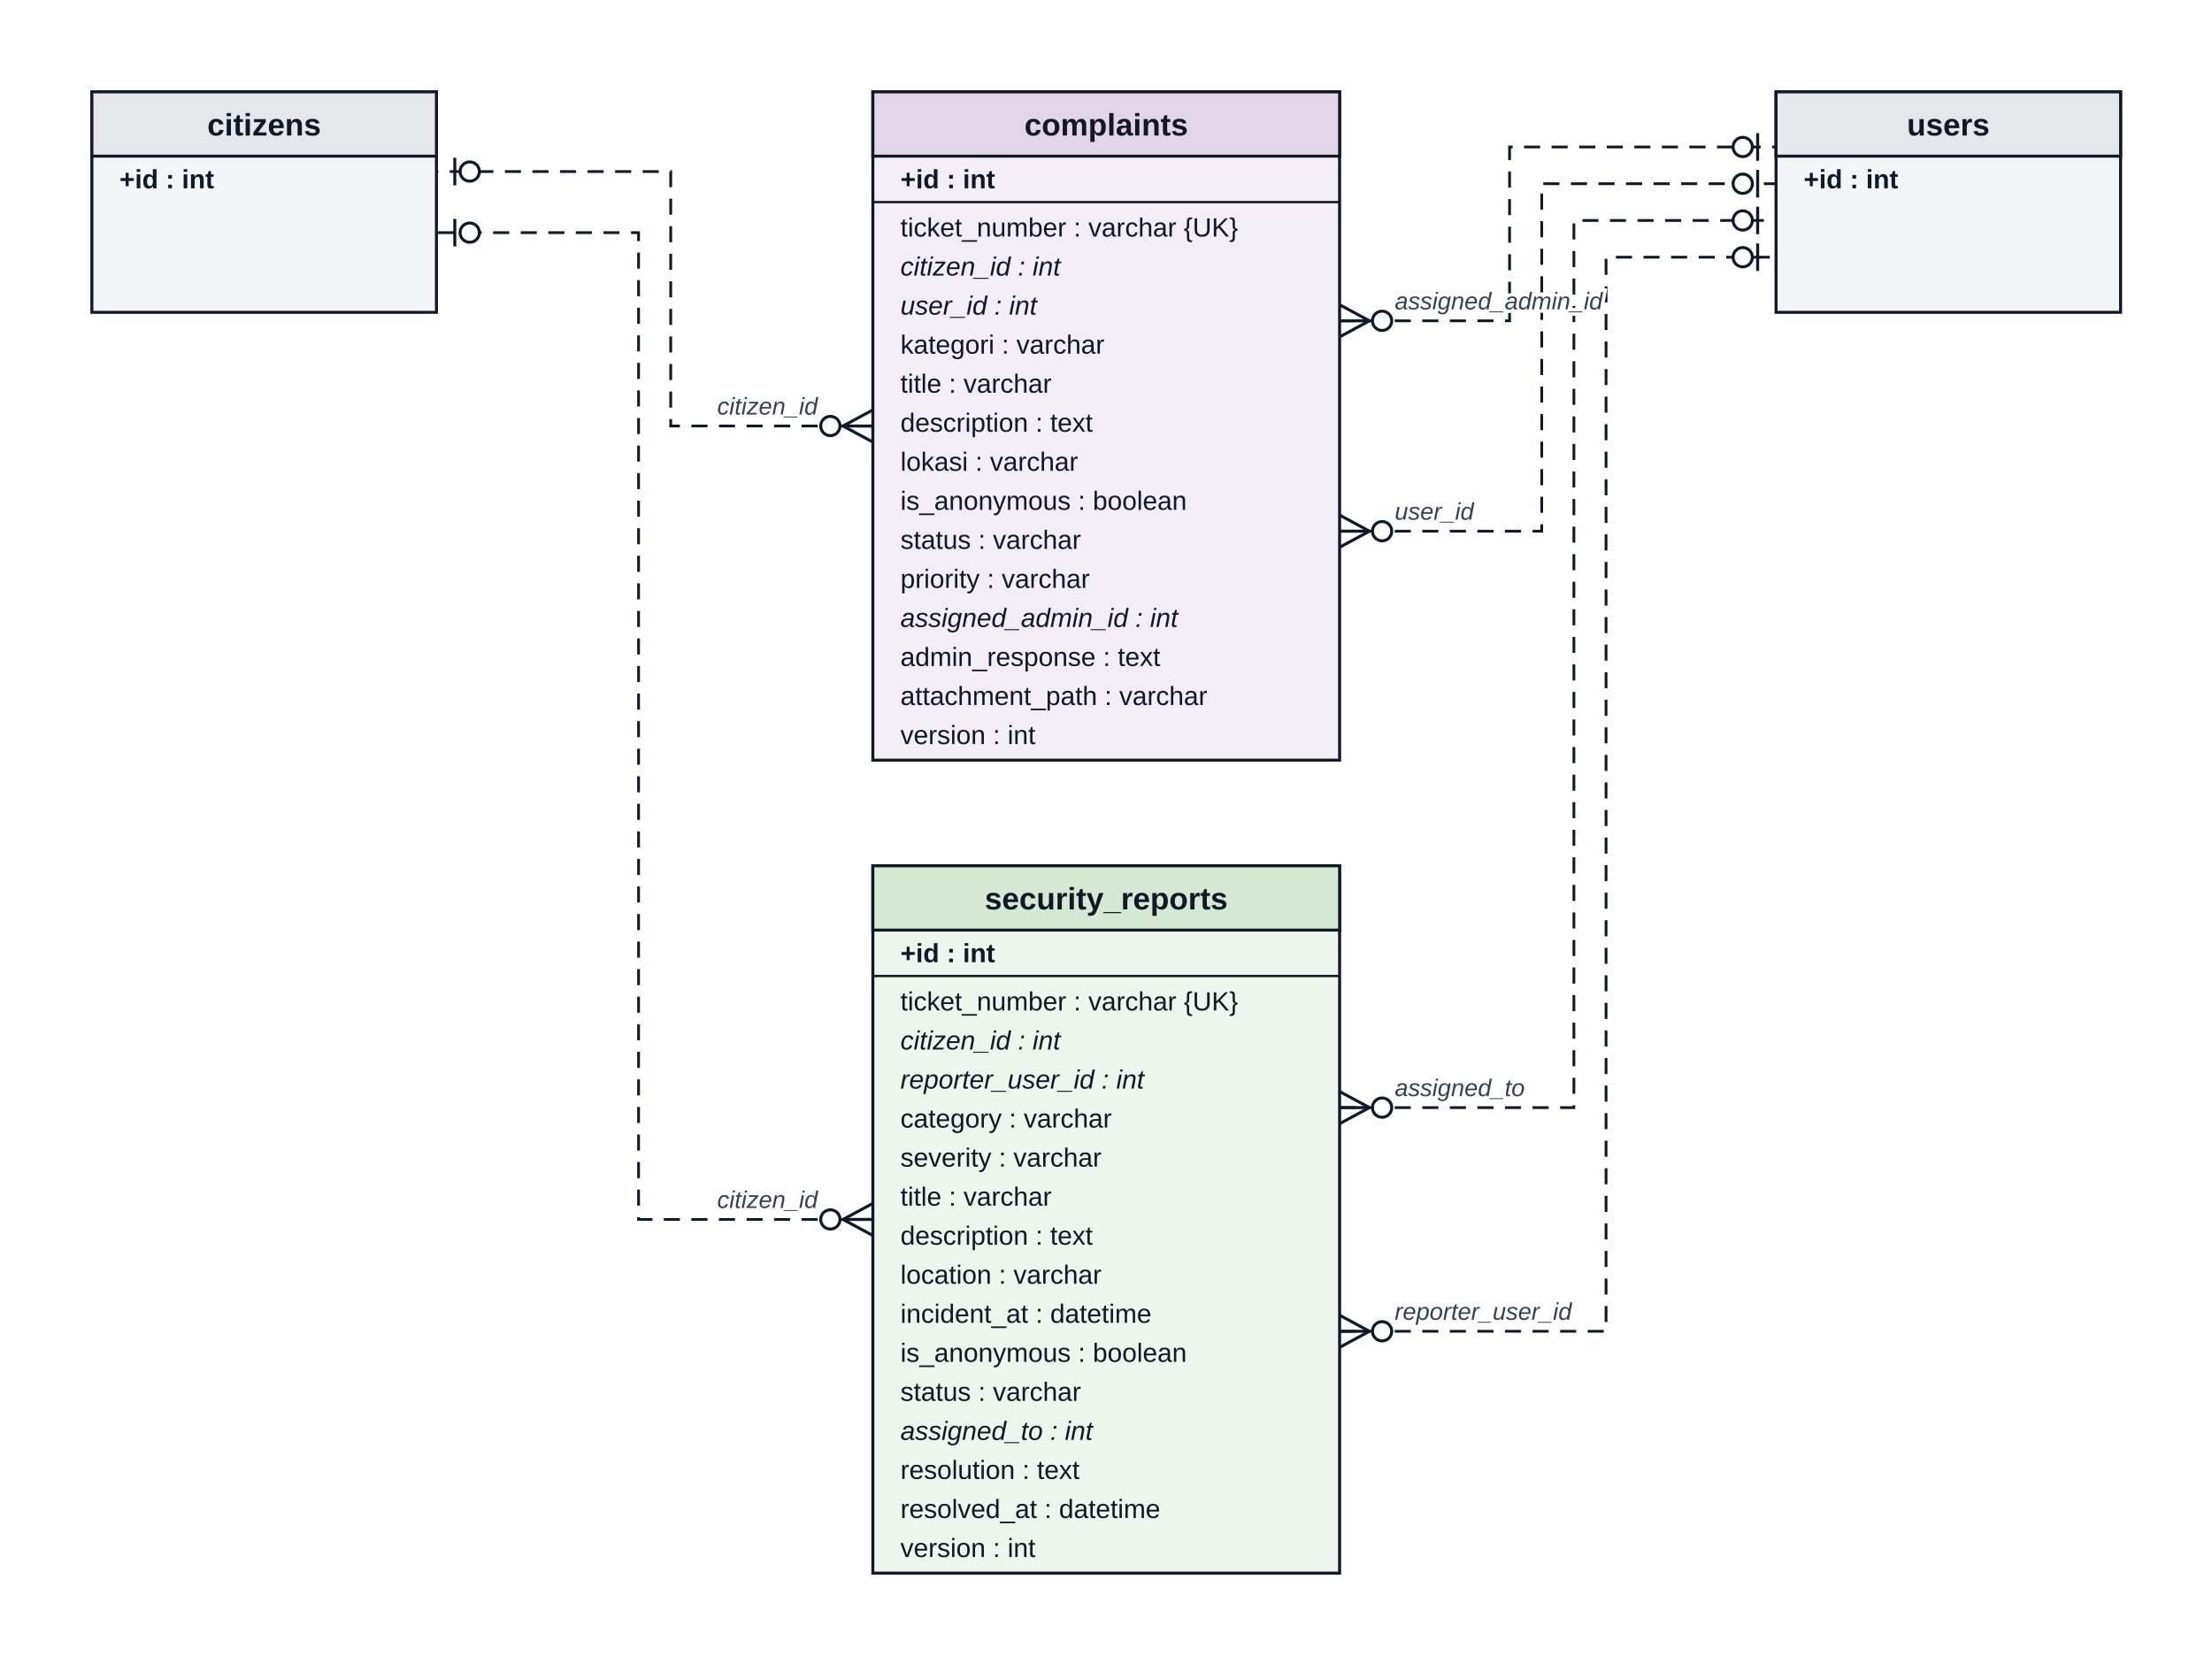
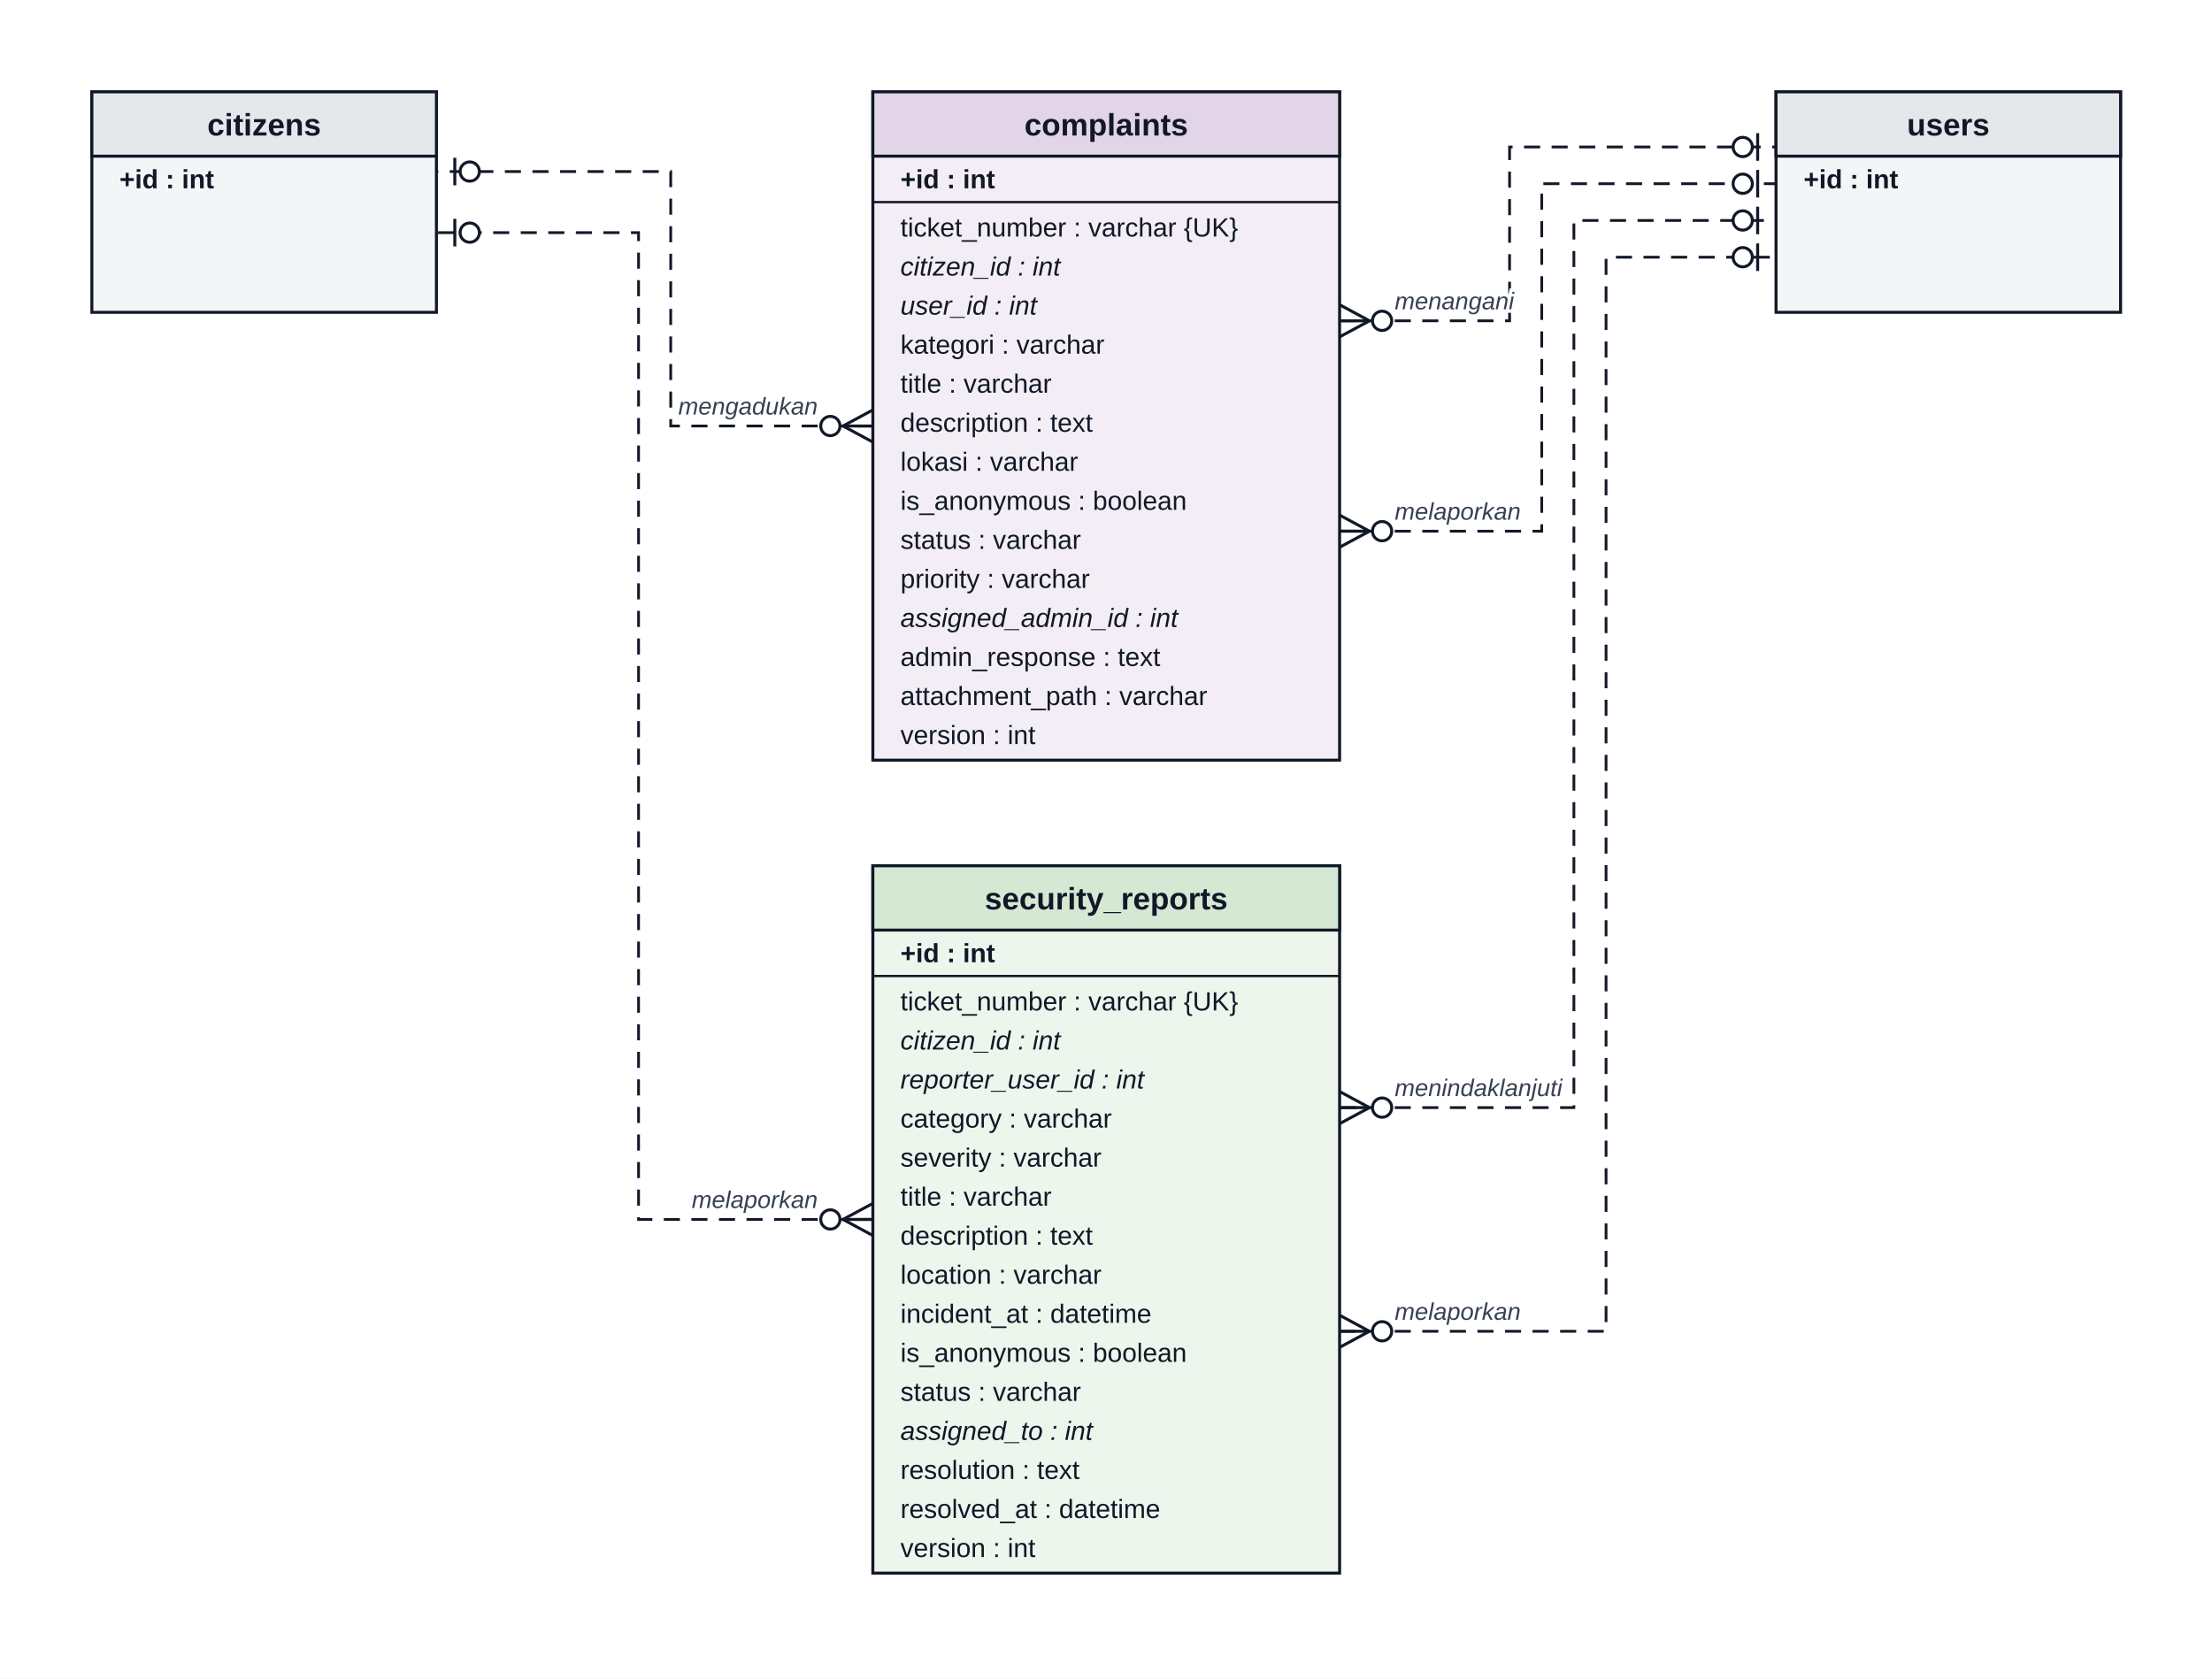
<svg xmlns="http://www.w3.org/2000/svg" viewBox="0 0 963 731" width="963" height="731" role="img" aria-label="Pengaduan dan Keamanan">
  <rect width="963" height="731" fill="#ffffff" />
  <path d="M583.2 139.7 H657.2 V64.0 H773.2" fill="none" stroke="#111827" stroke-width="1.2" stroke-dasharray="7 5" />
  <path d="M583.2 231.3 H671.2 V80.0 H773.2" fill="none" stroke="#111827" stroke-width="1.2" stroke-dasharray="7 5" />
  <path d="M380.0 185.5 H292.0 V74.7 H190.0" fill="none" stroke="#111827" stroke-width="1.2" stroke-dasharray="7 5" />
  <path d="M583.2 482.3 H685.2 V96.0 H773.2" fill="none" stroke="#111827" stroke-width="1.2" stroke-dasharray="7 5" />
  <path d="M583.2 579.7 H699.2 V112.0 H773.2" fill="none" stroke="#111827" stroke-width="1.2" stroke-dasharray="7 5" />
  <path d="M380.0 531.0 H278.0 V101.3 H190.0" fill="none" stroke="#111827" stroke-width="1.2" stroke-dasharray="7 5" />
  <rect x="380.0" y="40.0" width="203.2" height="291.0" fill="#f3eef5" stroke="#111827" stroke-width="1.3" />
  <rect x="380.0" y="40.0" width="203.2" height="28" fill="#e1d5e7" stroke="#111827" stroke-width="1.3" />
  <text x="481.6" y="59" text-anchor="middle" font-size="13.5" font-weight="bold" fill="#111827" font-family="Arial, Helvetica, sans-serif">complaints</text>
  <text x="392.0" y="82.0" font-size="11.5" fill="#111827" font-family="Arial, Helvetica, sans-serif" font-weight="bold">+id : int</text>
  <text x="392.0" y="103.0" font-size="11.5" fill="#111827" font-family="Arial, Helvetica, sans-serif">ticket_number : varchar {UK}</text>
  <text x="392.0" y="120.0" font-size="11.5" fill="#111827" font-family="Arial, Helvetica, sans-serif" font-style="italic">citizen_id : int</text>
  <text x="392.0" y="137.0" font-size="11.5" fill="#111827" font-family="Arial, Helvetica, sans-serif" font-style="italic">user_id : int</text>
  <text x="392.0" y="154.0" font-size="11.5" fill="#111827" font-family="Arial, Helvetica, sans-serif">kategori : varchar</text>
  <text x="392.0" y="171.0" font-size="11.5" fill="#111827" font-family="Arial, Helvetica, sans-serif">title : varchar</text>
  <text x="392.0" y="188.0" font-size="11.5" fill="#111827" font-family="Arial, Helvetica, sans-serif">description : text</text>
  <text x="392.0" y="205.0" font-size="11.5" fill="#111827" font-family="Arial, Helvetica, sans-serif">lokasi : varchar</text>
  <text x="392.0" y="222.0" font-size="11.5" fill="#111827" font-family="Arial, Helvetica, sans-serif">is_anonymous : boolean</text>
  <text x="392.0" y="239.0" font-size="11.5" fill="#111827" font-family="Arial, Helvetica, sans-serif">status : varchar</text>
  <text x="392.0" y="256.0" font-size="11.5" fill="#111827" font-family="Arial, Helvetica, sans-serif">priority : varchar</text>
  <text x="392.0" y="273.0" font-size="11.5" fill="#111827" font-family="Arial, Helvetica, sans-serif" font-style="italic">assigned_admin_id : int</text>
  <text x="392.0" y="290.0" font-size="11.5" fill="#111827" font-family="Arial, Helvetica, sans-serif">admin_response : text</text>
  <text x="392.0" y="307.0" font-size="11.5" fill="#111827" font-family="Arial, Helvetica, sans-serif">attachment_path : varchar</text>
  <text x="392.0" y="324.0" font-size="11.5" fill="#111827" font-family="Arial, Helvetica, sans-serif">version : int</text>
  <line x1="380.0" y1="88.0" x2="583.2" y2="88.0" stroke="#111827" stroke-width="1" />
  <rect x="380.0" y="377.0" width="203.2" height="308.0" fill="#eef5ed" stroke="#111827" stroke-width="1.3" />
  <rect x="380.0" y="377.0" width="203.2" height="28" fill="#d5e8d4" stroke="#111827" stroke-width="1.3" />
  <text x="481.6" y="396" text-anchor="middle" font-size="13.5" font-weight="bold" fill="#111827" font-family="Arial, Helvetica, sans-serif">security_reports</text>
  <text x="392.0" y="419.0" font-size="11.5" fill="#111827" font-family="Arial, Helvetica, sans-serif" font-weight="bold">+id : int</text>
  <text x="392.0" y="440.0" font-size="11.5" fill="#111827" font-family="Arial, Helvetica, sans-serif">ticket_number : varchar {UK}</text>
  <text x="392.0" y="457.0" font-size="11.5" fill="#111827" font-family="Arial, Helvetica, sans-serif" font-style="italic">citizen_id : int</text>
  <text x="392.0" y="474.0" font-size="11.5" fill="#111827" font-family="Arial, Helvetica, sans-serif" font-style="italic">reporter_user_id : int</text>
  <text x="392.0" y="491.0" font-size="11.5" fill="#111827" font-family="Arial, Helvetica, sans-serif">category : varchar</text>
  <text x="392.0" y="508.0" font-size="11.5" fill="#111827" font-family="Arial, Helvetica, sans-serif">severity : varchar</text>
  <text x="392.0" y="525.0" font-size="11.5" fill="#111827" font-family="Arial, Helvetica, sans-serif">title : varchar</text>
  <text x="392.0" y="542.0" font-size="11.5" fill="#111827" font-family="Arial, Helvetica, sans-serif">description : text</text>
  <text x="392.0" y="559.0" font-size="11.5" fill="#111827" font-family="Arial, Helvetica, sans-serif">location : varchar</text>
  <text x="392.0" y="576.0" font-size="11.5" fill="#111827" font-family="Arial, Helvetica, sans-serif">incident_at : datetime</text>
  <text x="392.0" y="593.0" font-size="11.5" fill="#111827" font-family="Arial, Helvetica, sans-serif">is_anonymous : boolean</text>
  <text x="392.0" y="610.0" font-size="11.5" fill="#111827" font-family="Arial, Helvetica, sans-serif">status : varchar</text>
  <text x="392.0" y="627.0" font-size="11.5" fill="#111827" font-family="Arial, Helvetica, sans-serif" font-style="italic">assigned_to : int</text>
  <text x="392.0" y="644.0" font-size="11.5" fill="#111827" font-family="Arial, Helvetica, sans-serif">resolution : text</text>
  <text x="392.0" y="661.0" font-size="11.5" fill="#111827" font-family="Arial, Helvetica, sans-serif">resolved_at : datetime</text>
  <text x="392.0" y="678.0" font-size="11.5" fill="#111827" font-family="Arial, Helvetica, sans-serif">version : int</text>
  <line x1="380.0" y1="425.0" x2="583.2" y2="425.0" stroke="#111827" stroke-width="1" />
  <rect x="40.0" y="40.0" width="150.0" height="96.0" fill="#f4f5f7" stroke="#111827" stroke-width="1.3" />
  <rect x="40.0" y="40.0" width="150.0" height="28" fill="#e5e7eb" stroke="#111827" stroke-width="1.3" />
  <text x="115.0" y="59" text-anchor="middle" font-size="13.5" font-weight="bold" fill="#111827" font-family="Arial, Helvetica, sans-serif">citizens</text>
  <text x="52.0" y="82.0" font-size="11.5" fill="#111827" font-family="Arial, Helvetica, sans-serif" font-weight="bold">+id : int</text>
  <rect x="773.2" y="40.0" width="150.0" height="96.0" fill="#f4f5f7" stroke="#111827" stroke-width="1.3" />
  <rect x="773.2" y="40.0" width="150.0" height="28" fill="#e5e7eb" stroke="#111827" stroke-width="1.3" />
  <text x="848.2" y="59" text-anchor="middle" font-size="13.5" font-weight="bold" fill="#111827" font-family="Arial, Helvetica, sans-serif">users</text>
  <text x="785.2" y="82.0" font-size="11.5" fill="#111827" font-family="Arial, Helvetica, sans-serif" font-weight="bold">+id : int</text>
  <line x1="596.2" y1="139.7" x2="583.2" y2="132.7" stroke="#111827" stroke-width="1.3" />
  <line x1="596.2" y1="139.7" x2="583.2" y2="146.7" stroke="#111827" stroke-width="1.3" />
  <line x1="596.2" y1="139.7" x2="583.2" y2="139.7" stroke="#111827" stroke-width="1.3" />
  <circle cx="601.7" cy="139.7" r="4.2" fill="#fff" stroke="#111827" stroke-width="1.3" />
  <line x1="765.2" y1="70.0" x2="765.2" y2="58.0" stroke="#111827" stroke-width="1.3" />
  <circle cx="758.7" cy="64.0" r="4.2" fill="#fff" stroke="#111827" stroke-width="1.3" />
  <line x1="596.2" y1="231.3" x2="583.2" y2="224.3" stroke="#111827" stroke-width="1.3" />
  <line x1="596.2" y1="231.3" x2="583.2" y2="238.3" stroke="#111827" stroke-width="1.3" />
  <line x1="596.2" y1="231.3" x2="583.2" y2="231.3" stroke="#111827" stroke-width="1.3" />
  <circle cx="601.7" cy="231.3" r="4.2" fill="#fff" stroke="#111827" stroke-width="1.3" />
  <line x1="765.2" y1="86.0" x2="765.2" y2="74.0" stroke="#111827" stroke-width="1.3" />
  <circle cx="758.7" cy="80.0" r="4.2" fill="#fff" stroke="#111827" stroke-width="1.3" />
  <line x1="367.0" y1="185.5" x2="380.0" y2="192.5" stroke="#111827" stroke-width="1.3" />
  <line x1="367.0" y1="185.5" x2="380.0" y2="178.5" stroke="#111827" stroke-width="1.3" />
  <line x1="367.0" y1="185.5" x2="380.0" y2="185.5" stroke="#111827" stroke-width="1.3" />
  <circle cx="361.5" cy="185.5" r="4.2" fill="#fff" stroke="#111827" stroke-width="1.3" />
  <line x1="198.0" y1="68.7" x2="198.0" y2="80.7" stroke="#111827" stroke-width="1.3" />
  <circle cx="204.5" cy="74.7" r="4.2" fill="#fff" stroke="#111827" stroke-width="1.3" />
  <line x1="596.2" y1="482.3" x2="583.2" y2="475.3" stroke="#111827" stroke-width="1.3" />
  <line x1="596.2" y1="482.3" x2="583.2" y2="489.3" stroke="#111827" stroke-width="1.3" />
  <line x1="596.2" y1="482.3" x2="583.2" y2="482.3" stroke="#111827" stroke-width="1.3" />
  <circle cx="601.7" cy="482.3" r="4.2" fill="#fff" stroke="#111827" stroke-width="1.3" />
  <line x1="765.2" y1="102.0" x2="765.2" y2="90.0" stroke="#111827" stroke-width="1.3" />
  <circle cx="758.7" cy="96.0" r="4.2" fill="#fff" stroke="#111827" stroke-width="1.3" />
  <line x1="596.2" y1="579.7" x2="583.2" y2="572.7" stroke="#111827" stroke-width="1.3" />
  <line x1="596.2" y1="579.7" x2="583.2" y2="586.7" stroke="#111827" stroke-width="1.3" />
  <line x1="596.2" y1="579.7" x2="583.2" y2="579.7" stroke="#111827" stroke-width="1.3" />
  <circle cx="601.7" cy="579.7" r="4.2" fill="#fff" stroke="#111827" stroke-width="1.3" />
  <line x1="765.2" y1="118.0" x2="765.2" y2="106.0" stroke="#111827" stroke-width="1.3" />
  <circle cx="758.7" cy="112.0" r="4.2" fill="#fff" stroke="#111827" stroke-width="1.3" />
  <line x1="367.0" y1="531.0" x2="380.0" y2="538.0" stroke="#111827" stroke-width="1.3" />
  <line x1="367.0" y1="531.0" x2="380.0" y2="524.0" stroke="#111827" stroke-width="1.3" />
  <line x1="367.0" y1="531.0" x2="380.0" y2="531.0" stroke="#111827" stroke-width="1.3" />
  <circle cx="361.5" cy="531.0" r="4.2" fill="#fff" stroke="#111827" stroke-width="1.3" />
  <line x1="198.0" y1="95.3" x2="198.0" y2="107.3" stroke="#111827" stroke-width="1.3" />
  <circle cx="204.5" cy="101.3" r="4.2" fill="#fff" stroke="#111827" stroke-width="1.3" />
-   <text x="607.2" y="134.7" text-anchor="start" font-size="10.5" font-style="italic" fill="#374151" font-family="Arial, Helvetica, sans-serif" stroke="#fff" stroke-width="3" paint-order="stroke">assigned_admin_id</text>
-   <text x="607.2" y="226.3" text-anchor="start" font-size="10.5" font-style="italic" fill="#374151" font-family="Arial, Helvetica, sans-serif" stroke="#fff" stroke-width="3" paint-order="stroke">user_id</text>
-   <text x="356.0" y="180.5" text-anchor="end" font-size="10.5" font-style="italic" fill="#374151" font-family="Arial, Helvetica, sans-serif" stroke="#fff" stroke-width="3" paint-order="stroke">citizen_id</text>
-   <text x="607.2" y="477.3" text-anchor="start" font-size="10.5" font-style="italic" fill="#374151" font-family="Arial, Helvetica, sans-serif" stroke="#fff" stroke-width="3" paint-order="stroke">assigned_to</text>
-   <text x="607.2" y="574.7" text-anchor="start" font-size="10.5" font-style="italic" fill="#374151" font-family="Arial, Helvetica, sans-serif" stroke="#fff" stroke-width="3" paint-order="stroke">reporter_user_id</text>
-   <text x="356.0" y="526.0" text-anchor="end" font-size="10.5" font-style="italic" fill="#374151" font-family="Arial, Helvetica, sans-serif" stroke="#fff" stroke-width="3" paint-order="stroke">citizen_id</text>
+   <text x="607.2" y="134.7" text-anchor="start" font-size="10.5" font-style="italic" fill="#374151" font-family="Arial, Helvetica, sans-serif" stroke="#fff" stroke-width="3" paint-order="stroke">menangani</text>
+   <text x="607.2" y="226.3" text-anchor="start" font-size="10.5" font-style="italic" fill="#374151" font-family="Arial, Helvetica, sans-serif" stroke="#fff" stroke-width="3" paint-order="stroke">melaporkan</text>
+   <text x="356.0" y="180.5" text-anchor="end" font-size="10.5" font-style="italic" fill="#374151" font-family="Arial, Helvetica, sans-serif" stroke="#fff" stroke-width="3" paint-order="stroke">mengadukan</text>
+   <text x="607.2" y="477.3" text-anchor="start" font-size="10.5" font-style="italic" fill="#374151" font-family="Arial, Helvetica, sans-serif" stroke="#fff" stroke-width="3" paint-order="stroke">menindaklanjuti</text>
+   <text x="607.2" y="574.7" text-anchor="start" font-size="10.5" font-style="italic" fill="#374151" font-family="Arial, Helvetica, sans-serif" stroke="#fff" stroke-width="3" paint-order="stroke">melaporkan</text>
+   <text x="356.0" y="526.0" text-anchor="end" font-size="10.5" font-style="italic" fill="#374151" font-family="Arial, Helvetica, sans-serif" stroke="#fff" stroke-width="3" paint-order="stroke">melaporkan</text>
</svg>
